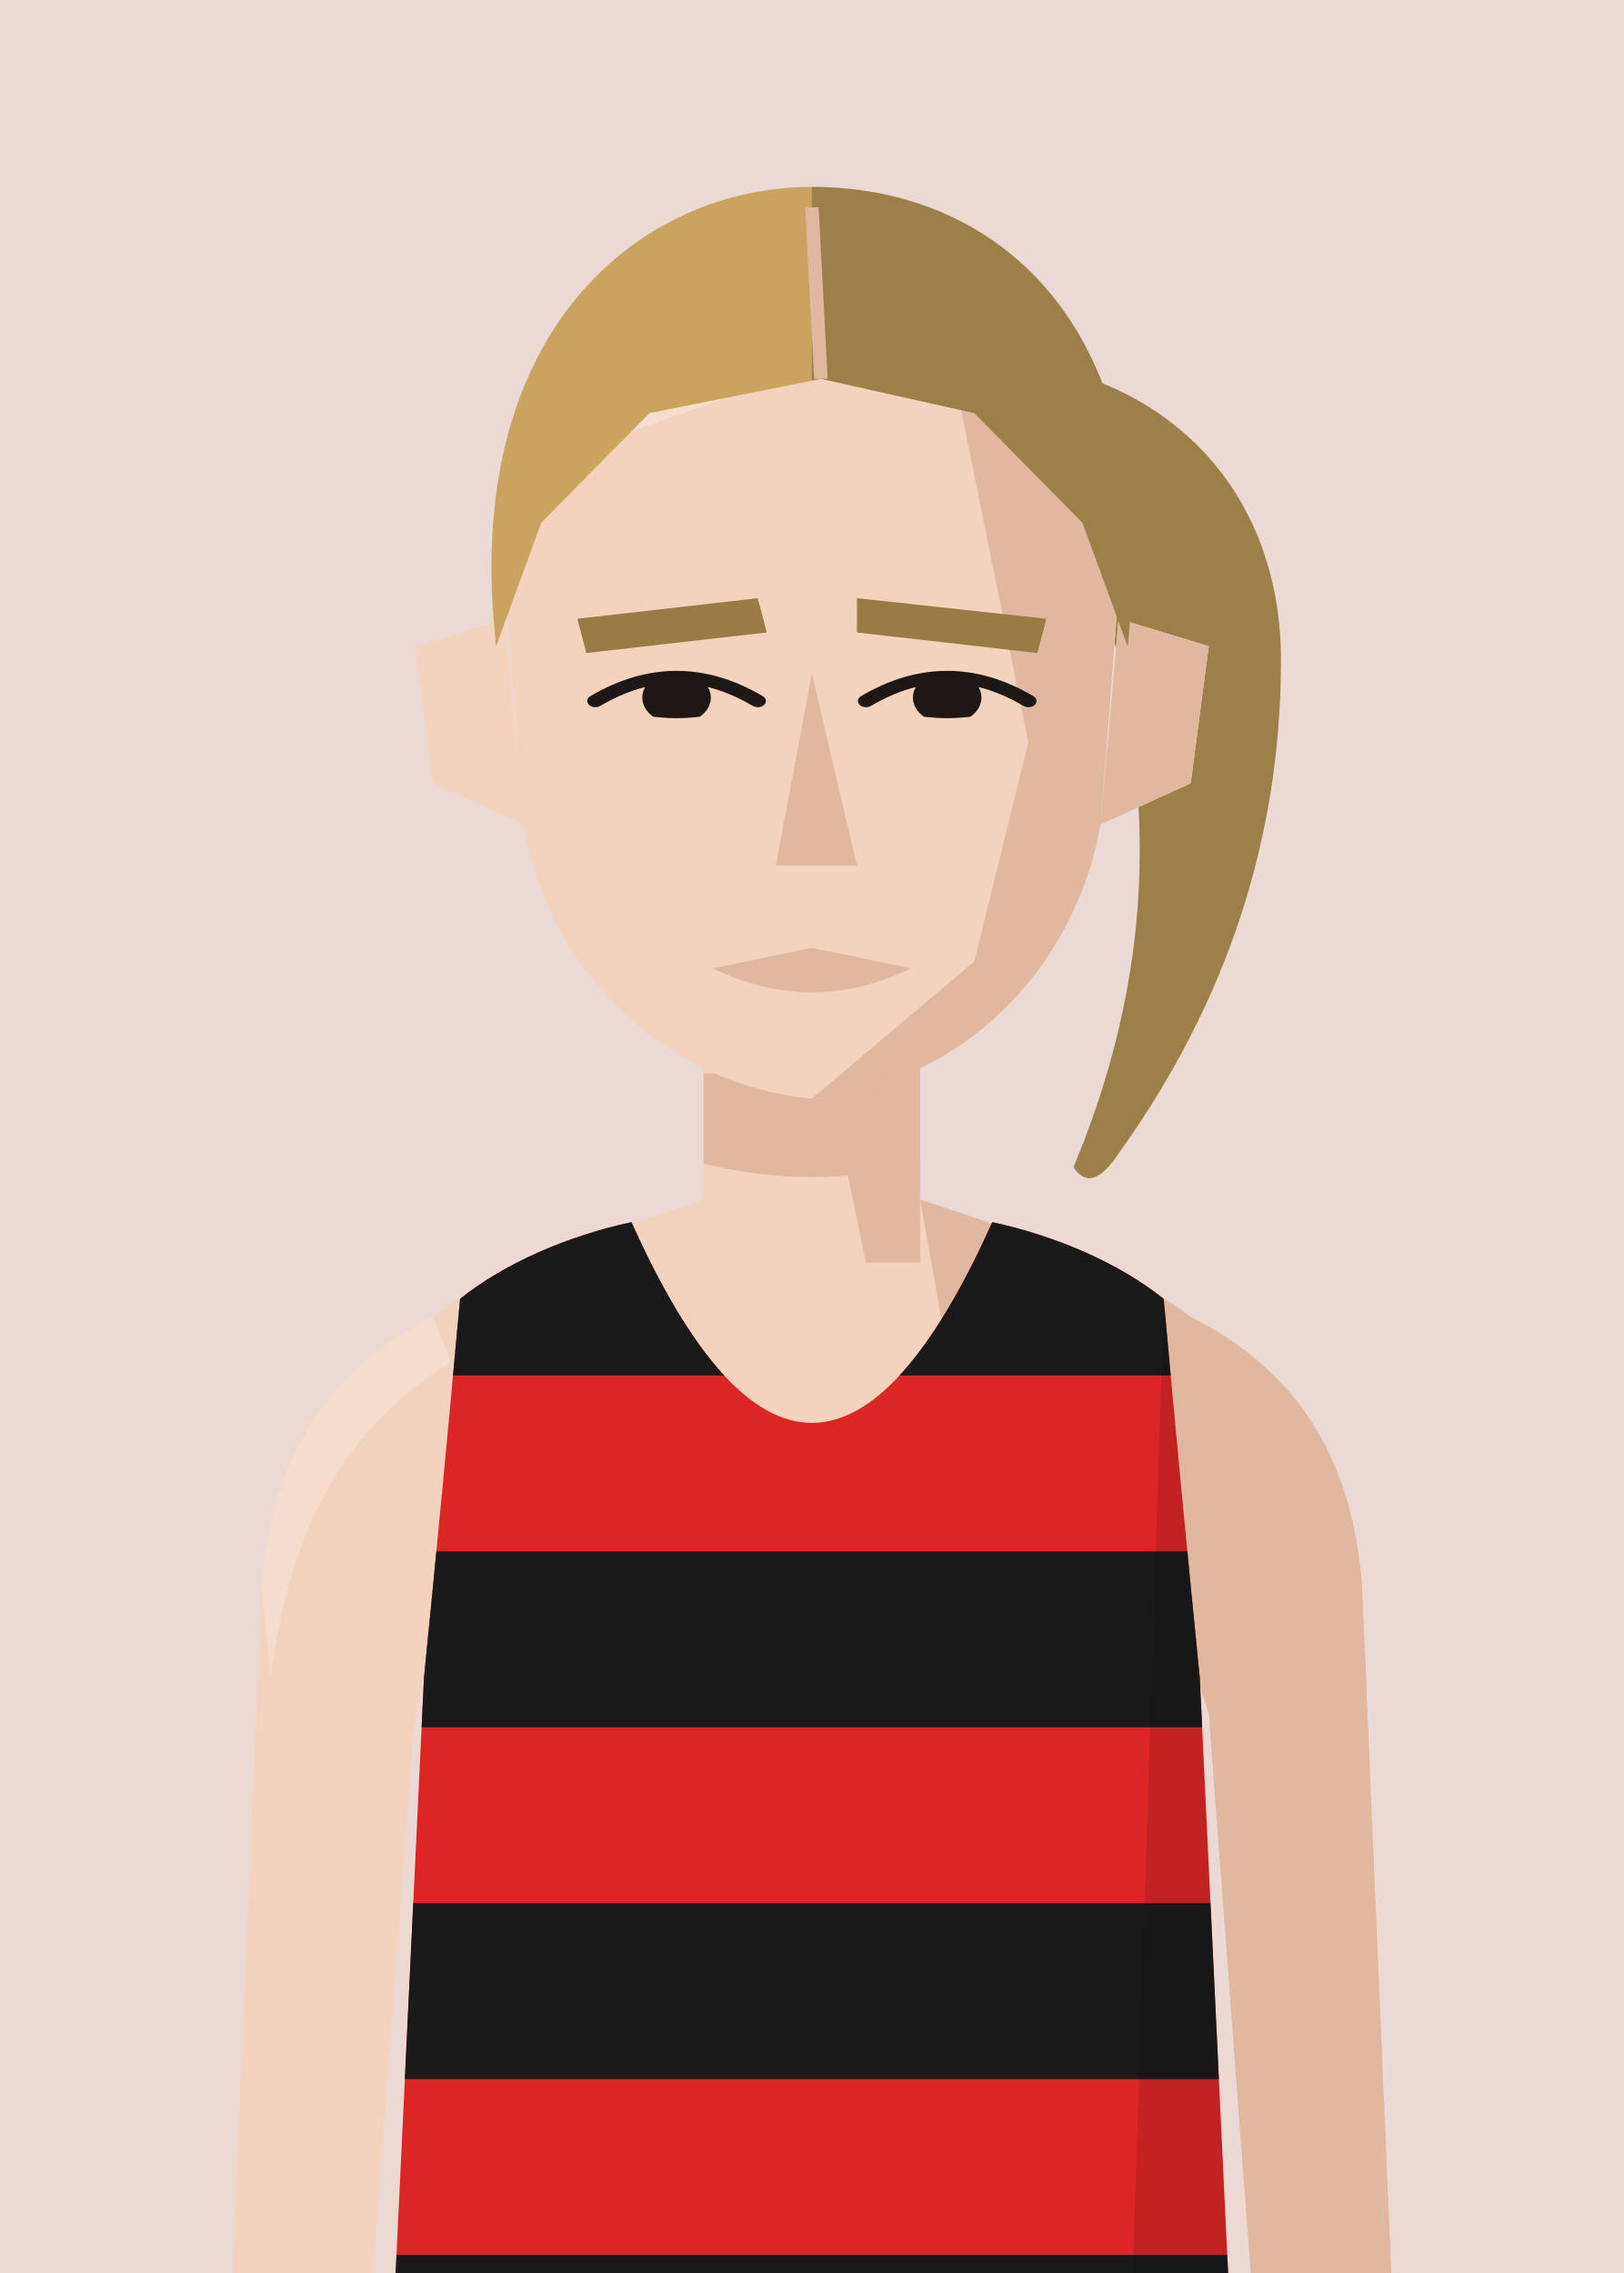
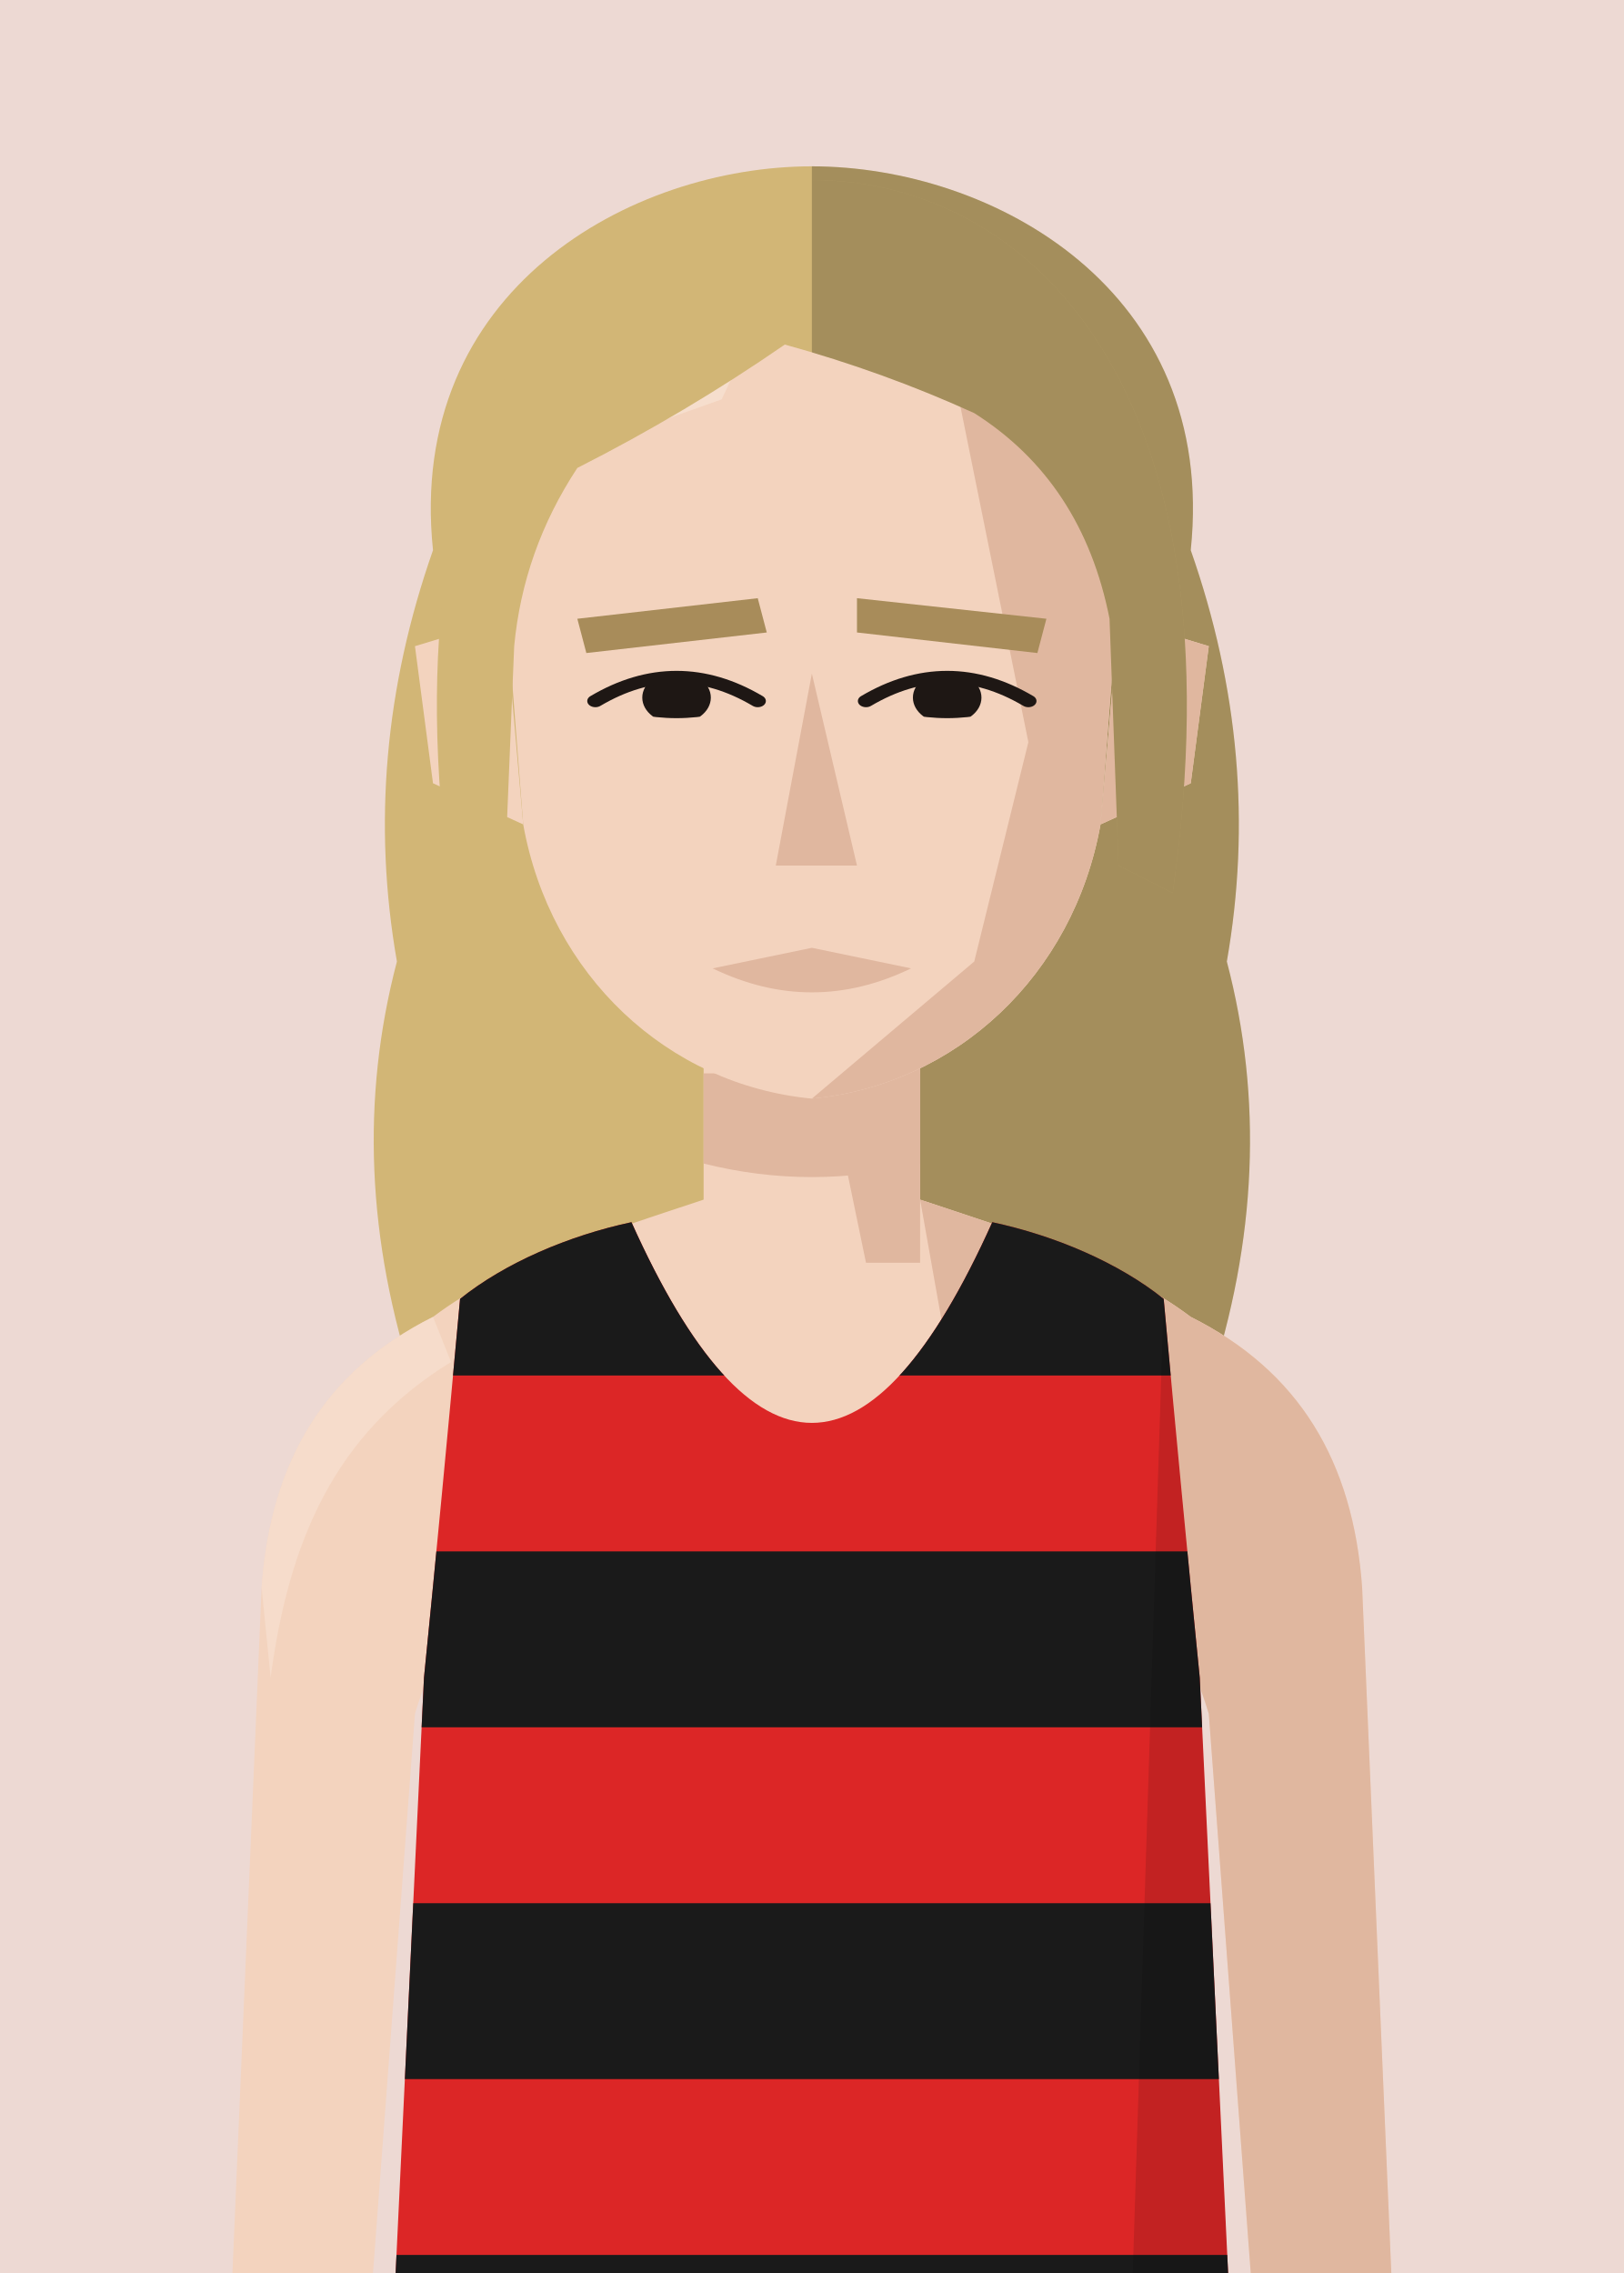
<svg xmlns="http://www.w3.org/2000/svg" viewBox="10 20 180 252">
  <defs>
    <clipPath id="vf">
      <path d="M53,330 L57,246 Q59,226 61,204 C66,200 73,197 80,195.5 Q100,240 120,195.5 C127,197 134,200 139,204 Q141,226 143,246 L147,330 Z" />
    </clipPath>
    <clipPath id="hf">
      <path d="M66,96 C64,58 80,40 100,40 C120,40 136,58 134,96 L132,130 C129,152 116,168 100,170 C84,168 71,152 68,130 Z" />
    </clipPath>
    <clipPath id="rf">
      <rect x="100" y="0" width="100" height="300" />
    </clipPath>
    <clipPath id="ef">
      <path d="M76,112 Q85,105 94,112 Q85,117 76,112 Z" />
      <path d="M106,112 Q115,105 124,112 Q115,117 106,112 Z" />
    </clipPath>
    <clipPath id="cf">
      <rect x="0" y="92" width="200" height="300" />
    </clipPath>
  </defs>
  <rect width="200" height="280" fill="#EDD9D3" />
  <g transform="translate(0,-40)">
-     <g transform="translate(0,83) scale(1,0.76) translate(0,-40)" fill="#C9A35F">
-       <path d="M120,62 C140,64 152,82 152,106 C152,132 146,156 134,178 Q131,184 129,180 C136,158 138,136 135,114 C133,96 130,84 120,72 Z" />
+     <g transform="translate(0,83) scale(1,0.76) translate(0,-40)" fill="#D2B676">
+       <path d="M58,90 C55,52 80,34 100,34 C120,34 145,52 142,90 Q150,120 146,150 Q152,180 144,212 L56,212 Q48,180 54,150 Q50,120 58,90 Z" />
      <g clip-path="url(#rf)" fill="#000" opacity=".22">
-         <path d="M120,62 C140,64 152,82 152,106 C152,132 146,156 134,178 Q131,184 129,180 C136,158 138,136 135,114 C133,96 130,84 120,72 Z" />
+         <path d="M58,90 C55,52 80,34 100,34 C120,34 145,52 142,90 Q150,120 146,150 Q152,180 144,212 L56,212 Q48,180 54,150 Q50,120 58,90 Z" />
      </g>
    </g>
    <rect x="88" y="171" width="24" height="37" fill="#F3D3BE" />
    <path d="M88,193 C76,197 66,200 58,206 C46,212 40,222 39,236 L35,330 L50,330 L56,250 Q59,240 64,238 L136,238 Q141,240 144,250 L150,330 L165,330 L161,236 C160,222 154,212 142,206 C134,200 124,197 112,193" fill="#F3D3BE" />
    <g fill="#E0B79F">
      <path d="M112,193 C124,197 134,200 142,206 C154,212 160,222 161,236 L165,330 L150,330 L144,250 Q141,240 136,238 L120,238 Z" />
      <path d="M58,206 C46,212 40,222 39,236 L40,246 C42,231 47,219 60,211 Z" fill="#F8E2D3" opacity=".6" />
      <polygon points="100,171 112,171 112,200 106,200" />
      <path d="M88,179 L112,179 L112,189 Q100,192 88,189 Z" />
    </g>
    <g transform="translate(0,83) scale(1,0.76) translate(0,-40)">
      <g fill="#F3D3BE">
        <path d="M66,100 L56,104 L58,124 L68,130 Z" />
        <path d="M134,100 L144,104 L142,124 L132,130 Z" />
        <path d="M66,96 C64,58 80,40 100,40 C120,40 136,58 134,96 L132,130 C129,152 116,168 100,170 C84,168 71,152 68,130 Z" />
      </g>
      <path d="M134,100 L144,104 L142,124 L132,130 Z" fill="#E0B79F" />
      <g clip-path="url(#hf)">
        <polygon points="112,40 140,40 140,180 100,180 100,170 118,150 124,118 120,92" fill="#E0B79F" />
        <polygon points="60,40 100,40 90,68 60,82" fill="#F8E2D3" opacity=".7" />
      </g>
-       <g fill="#9A7A45">
+       <g fill="#A88C5A">
        <polygon points="74,100 94,97 95,102 75,105" />
        <polygon points="105,97 126,100 125,105 105,102" />
      </g>
      <g clip-path="url(#ef)" fill="#1E1714">
        <circle cx="85" cy="111.5" r="3.8" />
        <circle cx="115" cy="111.5" r="3.8" />
      </g>
      <g fill="none" stroke="#1E1714" stroke-width="1.8" stroke-linecap="round">
        <path d="M76,112 Q85,105 94,112" />
        <path d="M106,112 Q115,105 124,112" />
      </g>
      <polygon points="100,108 105,136 96,136" fill="#E0B79F" />
      <path d="M89,151 L100,148 L111,151 Q100,158 89,151 Z" fill="#E0B79F" />
-       <g fill="#C9A35F">
-         <path d="M65,104 C61,58 81,37 100,37 C121,37 139,58 135,104 L130,86 L118,70 L101,65 L82,70 L70,86 Z" />
+       <g fill="#D2B676">
+         <path d="M60,140 C52,66 76,36 100,36 C124,36 148,66 140,140 L134,136 L133,100 Q130,80 118,70 Q108,64 97,60 Q86,70 74,78 Q68,90 67,104 L66,136 Z" />
        <g clip-path="url(#rf)" fill="#000" opacity=".22">
-           <path d="M65,104 C61,58 81,37 100,37 C121,37 139,58 135,104 L130,86 L118,70 L101,65 L82,70 L70,86 Z" />
+           <path d="M60,140 C52,66 76,36 100,36 C124,36 148,66 140,140 L134,136 L133,100 Q130,80 118,70 Q108,64 97,60 Q86,70 74,78 Q68,90 67,104 L66,136 Z" />
        </g>
      </g>
-       <path d="M100,40 L101,65" stroke="#E0B79F" stroke-width="1.5" />
    </g>
    <g clip-path="url(#vf)">
      <path d="M53,330 L57,246 Q59,226 61,204 C66,200 73,197 80,195.5 Q100,240 120,195.5 C127,197 134,200 139,204 Q141,226 143,246 L147,330 Z" fill="#dc2626" />
      <g transform="matrix(6.2857 0 0 6.5 37.14 193)">
        <rect x="0" y="0" width="20" height="3" fill="#1a1a1a" />
        <rect x="0" y="6" width="20" height="3" fill="#1a1a1a" />
        <rect x="0" y="12" width="20" height="3" fill="#1a1a1a" />
        <rect x="0" y="18" width="20" height="3" fill="#1a1a1a" />
      </g>
      <path d="M139,204 Q141,226 143,246 L147,330 L135,330 Z" fill="#000" opacity="0.12" />
    </g>
  </g>
</svg>
